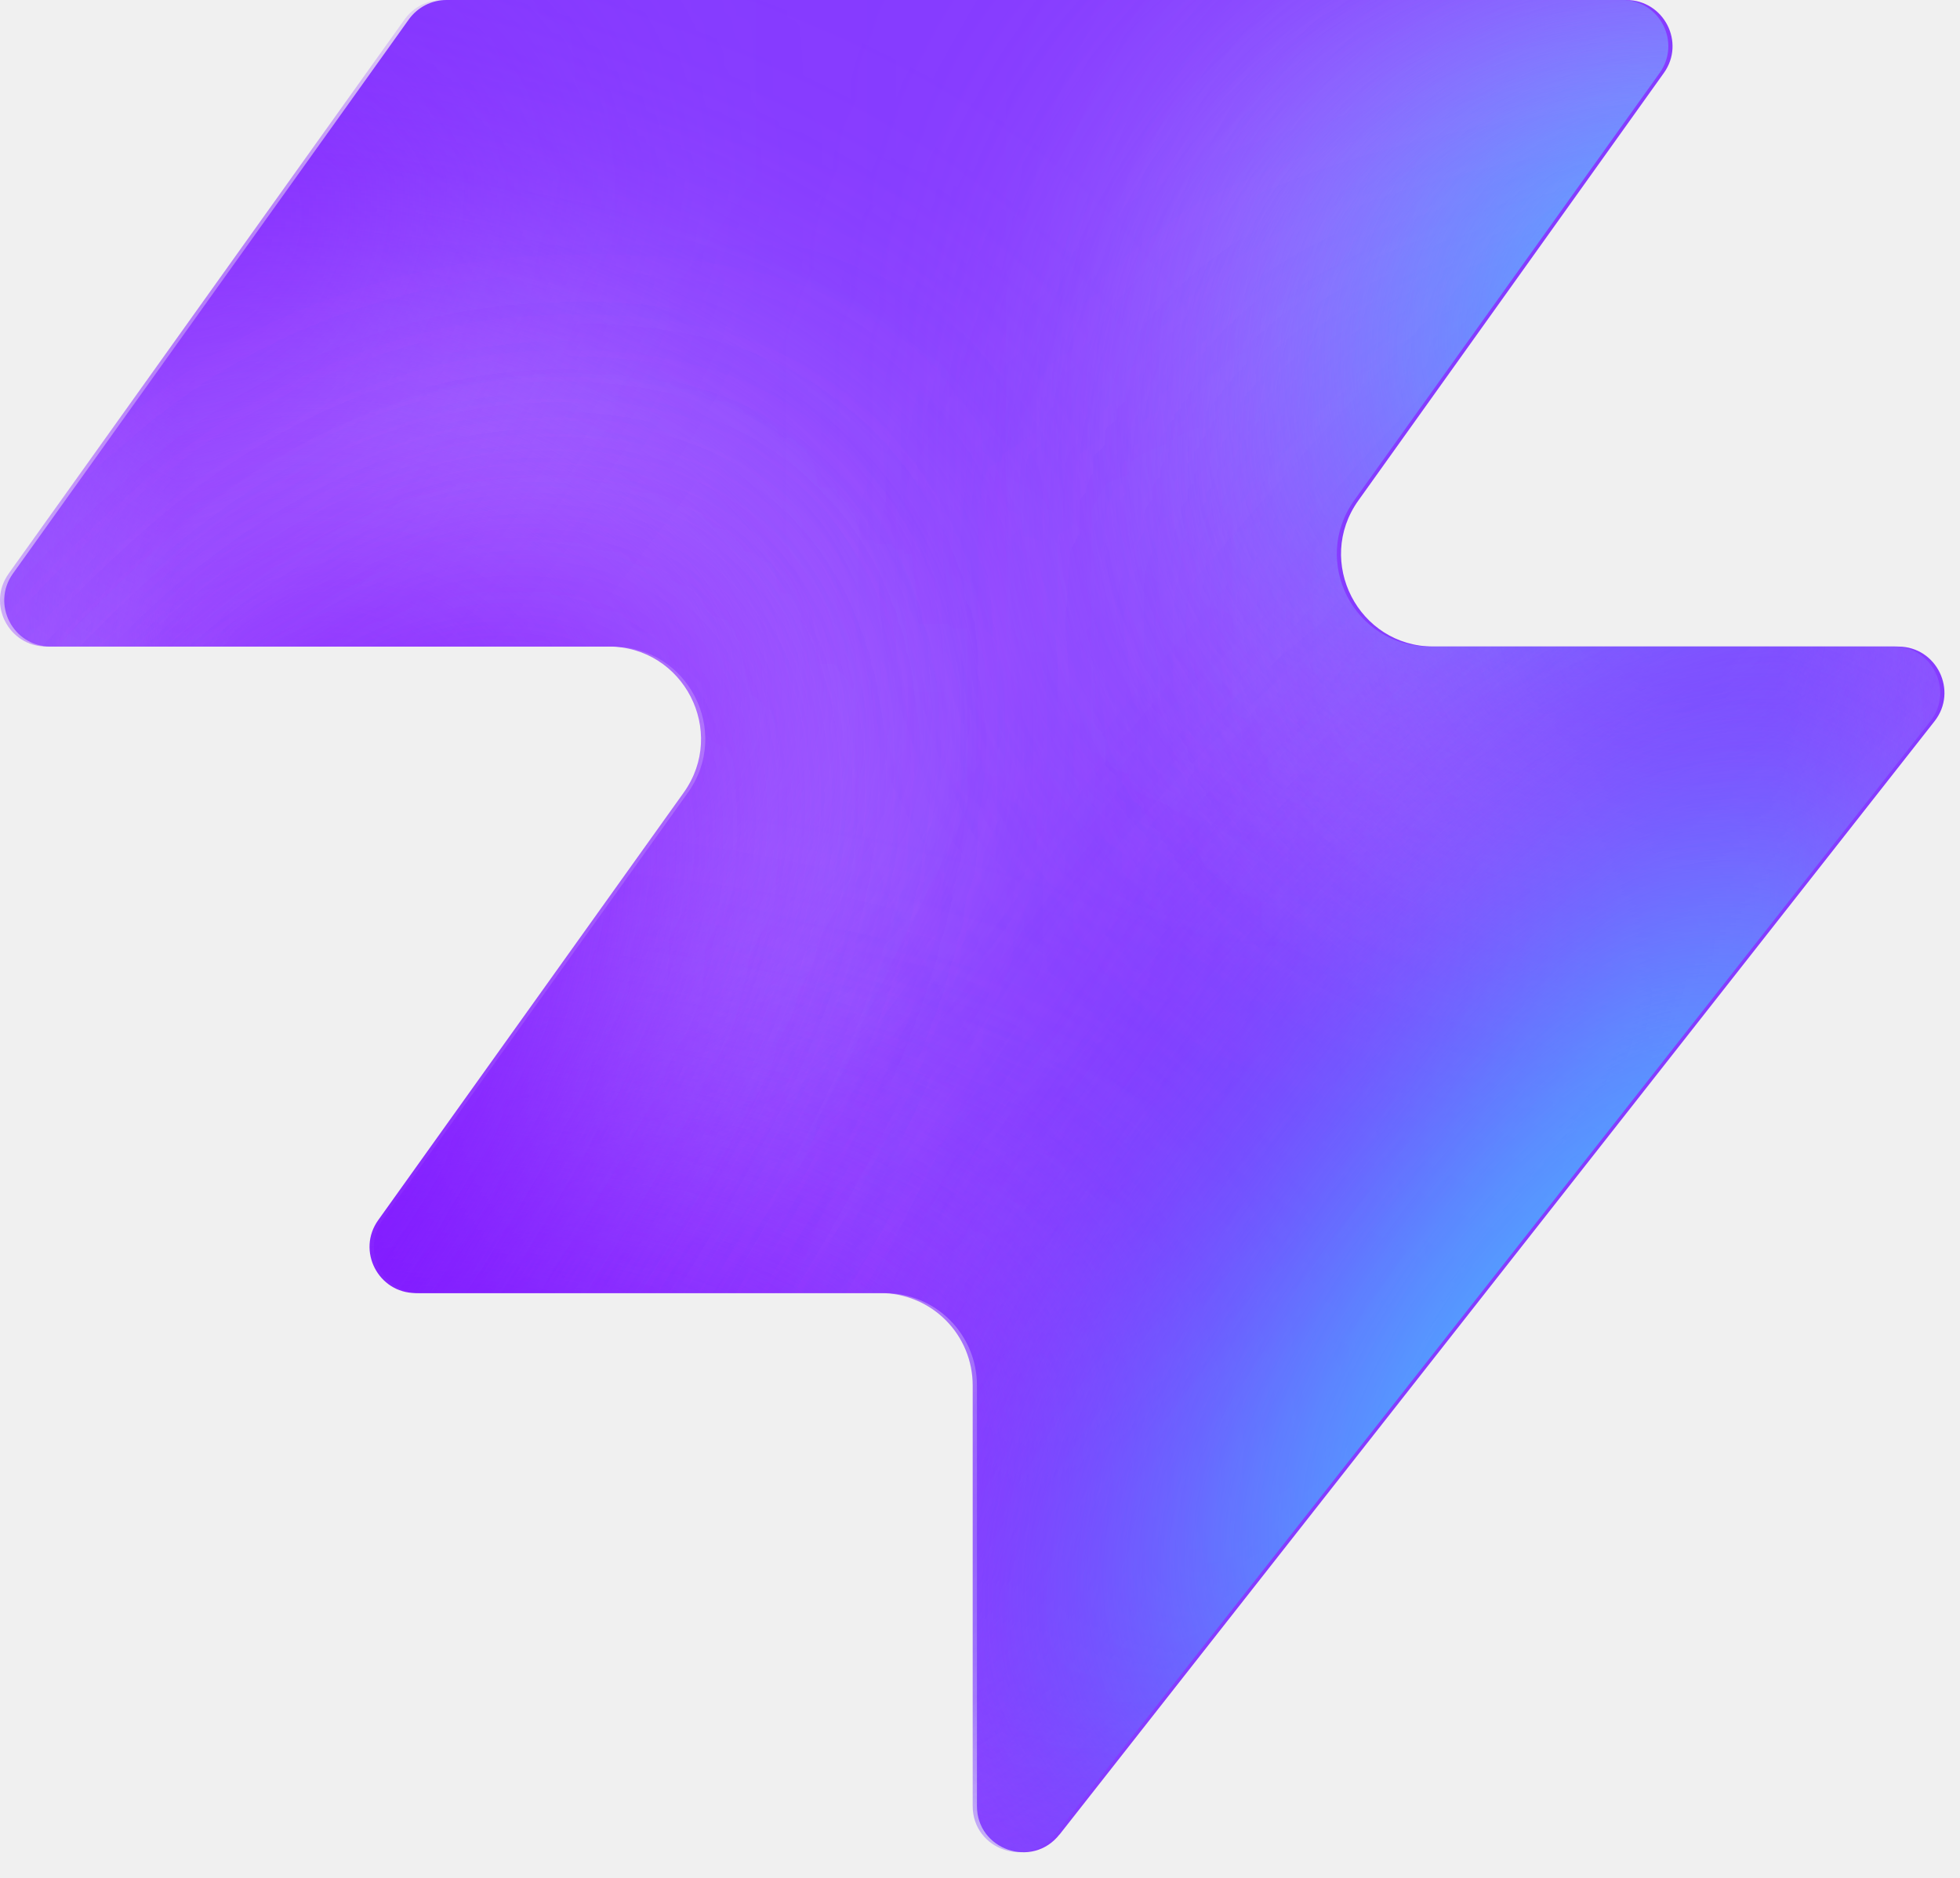
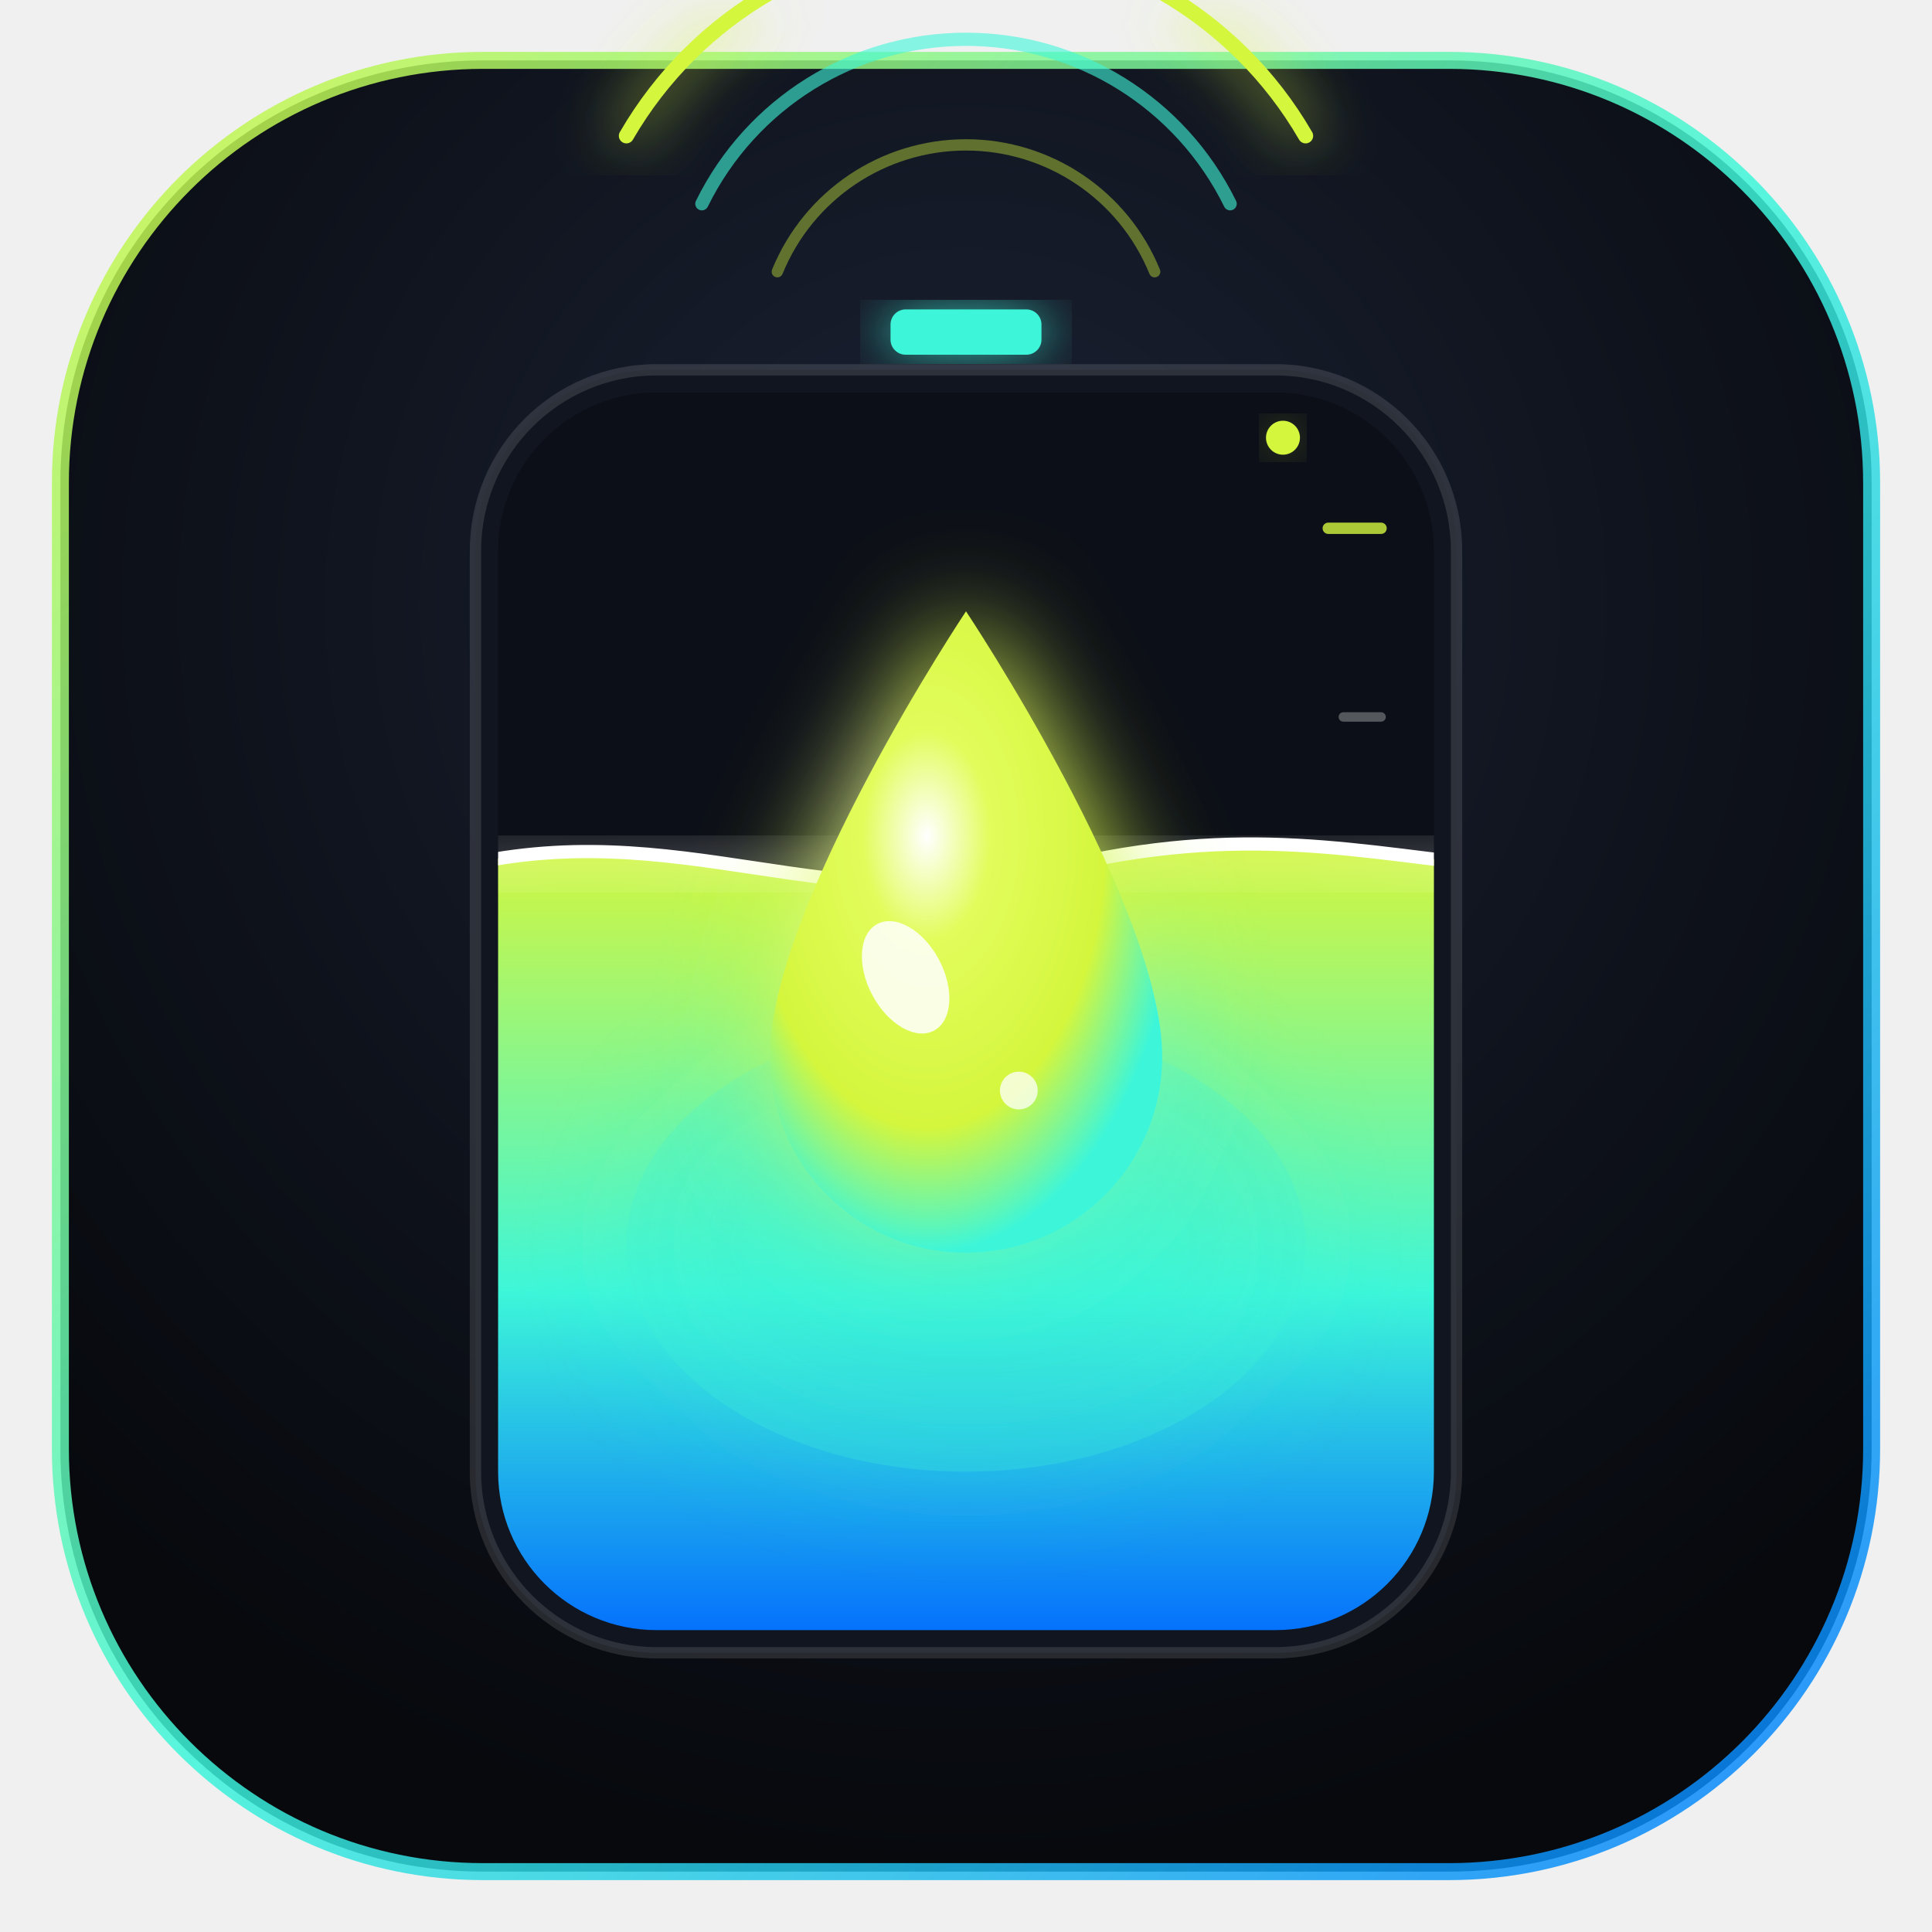
- <svg xmlns="http://www.w3.org/2000/svg" width="48" height="46" fill="none" viewBox="0 0 48 46">
-   <path fill="#863bff" d="M25.946 44.938c-.664.845-2.021.375-2.021-.698V33.937a2.26 2.26 0 0 0-2.262-2.262H10.287c-.92 0-1.456-1.04-.92-1.788l7.48-10.471c1.07-1.497 0-3.578-1.842-3.578H1.237c-.92 0-1.456-1.04-.92-1.788L10.013.474c.214-.297.556-.474.92-.474h28.894c.92 0 1.456 1.04.92 1.788l-7.48 10.471c-1.07 1.498 0 3.579 1.842 3.579h11.377c.943 0 1.473 1.088.89 1.83L25.947 44.94z" style="fill:#863bff;fill:color(display-p3 .525 .23 1);fill-opacity:1" />
-   <mask id="a" width="48" height="46" x="0" y="0" maskUnits="userSpaceOnUse" style="mask-type:alpha">
-     <path fill="#000" d="M25.842 44.938c-.664.844-2.021.375-2.021-.698V33.937a2.26 2.26 0 0 0-2.262-2.262H10.183c-.92 0-1.456-1.04-.92-1.788l7.48-10.471c1.07-1.498 0-3.579-1.842-3.579H1.133c-.92 0-1.456-1.04-.92-1.787L9.91.473c.214-.297.556-.474.92-.474h28.894c.92 0 1.456 1.04.92 1.788l-7.48 10.471c-1.07 1.498 0 3.578 1.842 3.578h11.377c.943 0 1.473 1.088.89 1.832L25.843 44.94z" style="fill:#000;fill-opacity:1" />
-   </mask>
-   <g mask="url(#a)">
-     <g filter="url(#b)">
-       <ellipse cx="5.508" cy="14.704" fill="#ede6ff" rx="5.508" ry="14.704" style="fill:#ede6ff;fill:color(display-p3 .927 .903 1);fill-opacity:1" transform="matrix(.00324 1 1 -.00324 -4.47 31.516)" />
-     </g>
-     <g filter="url(#c)">
-       <ellipse cx="10.399" cy="29.851" fill="#ede6ff" rx="10.399" ry="29.851" style="fill:#ede6ff;fill:color(display-p3 .927 .903 1);fill-opacity:1" transform="matrix(.00324 1 1 -.00324 -39.328 7.883)" />
-     </g>
-     <g filter="url(#d)">
-       <ellipse cx="5.508" cy="30.487" fill="#7e14ff" rx="5.508" ry="30.487" style="fill:#7e14ff;fill:color(display-p3 .492 .077 1);fill-opacity:1" transform="rotate(89.814 -25.913 -14.639)scale(1 -1)" />
-     </g>
-     <g filter="url(#e)">
-       <ellipse cx="5.508" cy="30.599" fill="#7e14ff" rx="5.508" ry="30.599" style="fill:#7e14ff;fill:color(display-p3 .492 .077 1);fill-opacity:1" transform="rotate(89.814 -32.644 -3.334)scale(1 -1)" />
-     </g>
-     <g filter="url(#f)">
-       <ellipse cx="5.508" cy="30.599" fill="#7e14ff" rx="5.508" ry="30.599" style="fill:#7e14ff;fill:color(display-p3 .492 .077 1);fill-opacity:1" transform="matrix(.00324 1 1 -.00324 -34.34 30.47)" />
-     </g>
-     <g filter="url(#g)">
-       <ellipse cx="14.072" cy="22.078" fill="#ede6ff" rx="14.072" ry="22.078" style="fill:#ede6ff;fill:color(display-p3 .927 .903 1);fill-opacity:1" transform="rotate(93.35 24.506 48.493)scale(-1 1)" />
-     </g>
-     <g filter="url(#h)">
-       <ellipse cx="3.47" cy="21.501" fill="#7e14ff" rx="3.47" ry="21.501" style="fill:#7e14ff;fill:color(display-p3 .492 .077 1);fill-opacity:1" transform="rotate(89.009 28.708 47.59)scale(-1 1)" />
-     </g>
-     <g filter="url(#i)">
-       <ellipse cx="3.47" cy="21.501" fill="#7e14ff" rx="3.47" ry="21.501" style="fill:#7e14ff;fill:color(display-p3 .492 .077 1);fill-opacity:1" transform="rotate(89.009 28.708 47.59)scale(-1 1)" />
-     </g>
-     <g filter="url(#j)">
-       <ellipse cx=".387" cy="8.972" fill="#7e14ff" rx="4.407" ry="29.108" style="fill:#7e14ff;fill:color(display-p3 .492 .077 1);fill-opacity:1" transform="rotate(39.51 .387 8.972)" />
-     </g>
-     <g filter="url(#k)">
-       <ellipse cx="47.523" cy="-6.092" fill="#7e14ff" rx="4.407" ry="29.108" style="fill:#7e14ff;fill:color(display-p3 .492 .077 1);fill-opacity:1" transform="rotate(37.892 47.523 -6.092)" />
-     </g>
-     <g filter="url(#l)">
-       <ellipse cx="41.412" cy="6.333" fill="#47bfff" rx="5.971" ry="9.665" style="fill:#47bfff;fill:color(display-p3 .28 .748 1);fill-opacity:1" transform="rotate(37.892 41.412 6.333)" />
-     </g>
-     <g filter="url(#m)">
-       <ellipse cx="-1.879" cy="38.332" fill="#7e14ff" rx="4.407" ry="29.108" style="fill:#7e14ff;fill:color(display-p3 .492 .077 1);fill-opacity:1" transform="rotate(37.892 -1.88 38.332)" />
-     </g>
-     <g filter="url(#n)">
-       <ellipse cx="-1.879" cy="38.332" fill="#7e14ff" rx="4.407" ry="29.108" style="fill:#7e14ff;fill:color(display-p3 .492 .077 1);fill-opacity:1" transform="rotate(37.892 -1.88 38.332)" />
-     </g>
-     <g filter="url(#o)">
-       <ellipse cx="35.651" cy="29.907" fill="#7e14ff" rx="4.407" ry="29.108" style="fill:#7e14ff;fill:color(display-p3 .492 .077 1);fill-opacity:1" transform="rotate(37.892 35.651 29.907)" />
-     </g>
-     <g filter="url(#p)">
-       <ellipse cx="38.418" cy="32.4" fill="#47bfff" rx="5.971" ry="15.297" style="fill:#47bfff;fill:color(display-p3 .28 .748 1);fill-opacity:1" transform="rotate(37.892 38.418 32.4)" />
-     </g>
-   </g>
+ <svg xmlns="http://www.w3.org/2000/svg" viewBox="0 0 512 512" width="512" height="512">
  <defs>
-     <filter id="b" width="60.045" height="41.654" x="-19.77" y="16.149" color-interpolation-filters="sRGB" filterUnits="userSpaceOnUse">
-       <feFlood flood-opacity="0" result="BackgroundImageFix" />
-       <feBlend in="SourceGraphic" in2="BackgroundImageFix" result="shape" />
-       <feGaussianBlur result="effect1_foregroundBlur_2002_17158" stdDeviation="7.659" />
+     <radialGradient id="bgGlow" cx="50%" cy="30%" r="70%">
+       <stop offset="0%" stop-color="#1B2234" />
+       <stop offset="60%" stop-color="#0E121B" />
+       <stop offset="100%" stop-color="#07090D" />
+     </radialGradient>
+     <linearGradient id="borderGrad" x1="0%" y1="0%" x2="100%" y2="100%">
+       <stop offset="0%" stop-color="#D4F63D" />
+       <stop offset="50%" stop-color="#3DF6D9" />
+       <stop offset="100%" stop-color="#007AFF" />
+     </linearGradient>
+     <linearGradient id="liquidGrad" x1="0%" y1="100%" x2="0%" y2="0%">
+       <stop offset="0%" stop-color="#0066FF" />
+       <stop offset="45%" stop-color="#3DF6D9" />
+       <stop offset="100%" stop-color="#D4F63D" />
+     </linearGradient>
+     <radialGradient id="dropGrad" cx="40%" cy="35%" r="65%">
+       <stop offset="0%" stop-color="#FFFFFF" />
+       <stop offset="25%" stop-color="#E2FC5B" />
+       <stop offset="70%" stop-color="#D4F63D" />
+       <stop offset="100%" stop-color="#3DF6D9" />
+     </radialGradient>
+     <filter id="neonGlow" x="-20%" y="-20%" width="140%" height="140%">
+       <feGaussianBlur stdDeviation="8" result="blur" />
+       <feComposite in="SourceGraphic" in2="blur" operator="over" />
    </filter>
-     <filter id="c" width="90.34" height="51.437" x="-54.613" y="-7.533" color-interpolation-filters="sRGB" filterUnits="userSpaceOnUse">
-       <feFlood flood-opacity="0" result="BackgroundImageFix" />
-       <feBlend in="SourceGraphic" in2="BackgroundImageFix" result="shape" />
-       <feGaussianBlur result="effect1_foregroundBlur_2002_17158" stdDeviation="7.659" />
-     </filter>
-     <filter id="d" width="79.355" height="29.4" x="-49.64" y="2.03" color-interpolation-filters="sRGB" filterUnits="userSpaceOnUse">
-       <feFlood flood-opacity="0" result="BackgroundImageFix" />
-       <feBlend in="SourceGraphic" in2="BackgroundImageFix" result="shape" />
-       <feGaussianBlur result="effect1_foregroundBlur_2002_17158" stdDeviation="4.596" />
-     </filter>
-     <filter id="e" width="79.579" height="29.4" x="-45.045" y="20.029" color-interpolation-filters="sRGB" filterUnits="userSpaceOnUse">
-       <feFlood flood-opacity="0" result="BackgroundImageFix" />
-       <feBlend in="SourceGraphic" in2="BackgroundImageFix" result="shape" />
-       <feGaussianBlur result="effect1_foregroundBlur_2002_17158" stdDeviation="4.596" />
-     </filter>
-     <filter id="f" width="79.579" height="29.4" x="-43.513" y="21.178" color-interpolation-filters="sRGB" filterUnits="userSpaceOnUse">
-       <feFlood flood-opacity="0" result="BackgroundImageFix" />
-       <feBlend in="SourceGraphic" in2="BackgroundImageFix" result="shape" />
-       <feGaussianBlur result="effect1_foregroundBlur_2002_17158" stdDeviation="4.596" />
-     </filter>
-     <filter id="g" width="74.749" height="58.852" x="15.756" y="-17.901" color-interpolation-filters="sRGB" filterUnits="userSpaceOnUse">
-       <feFlood flood-opacity="0" result="BackgroundImageFix" />
-       <feBlend in="SourceGraphic" in2="BackgroundImageFix" result="shape" />
-       <feGaussianBlur result="effect1_foregroundBlur_2002_17158" stdDeviation="7.659" />
-     </filter>
-     <filter id="h" width="61.377" height="25.362" x="23.548" y="2.284" color-interpolation-filters="sRGB" filterUnits="userSpaceOnUse">
-       <feFlood flood-opacity="0" result="BackgroundImageFix" />
-       <feBlend in="SourceGraphic" in2="BackgroundImageFix" result="shape" />
-       <feGaussianBlur result="effect1_foregroundBlur_2002_17158" stdDeviation="4.596" />
-     </filter>
-     <filter id="i" width="61.377" height="25.362" x="23.548" y="2.284" color-interpolation-filters="sRGB" filterUnits="userSpaceOnUse">
-       <feFlood flood-opacity="0" result="BackgroundImageFix" />
-       <feBlend in="SourceGraphic" in2="BackgroundImageFix" result="shape" />
-       <feGaussianBlur result="effect1_foregroundBlur_2002_17158" stdDeviation="4.596" />
-     </filter>
-     <filter id="j" width="56.045" height="63.649" x="-27.636" y="-22.853" color-interpolation-filters="sRGB" filterUnits="userSpaceOnUse">
-       <feFlood flood-opacity="0" result="BackgroundImageFix" />
-       <feBlend in="SourceGraphic" in2="BackgroundImageFix" result="shape" />
-       <feGaussianBlur result="effect1_foregroundBlur_2002_17158" stdDeviation="4.596" />
-     </filter>
-     <filter id="k" width="54.814" height="64.646" x="20.116" y="-38.415" color-interpolation-filters="sRGB" filterUnits="userSpaceOnUse">
-       <feFlood flood-opacity="0" result="BackgroundImageFix" />
-       <feBlend in="SourceGraphic" in2="BackgroundImageFix" result="shape" />
-       <feGaussianBlur result="effect1_foregroundBlur_2002_17158" stdDeviation="4.596" />
-     </filter>
-     <filter id="l" width="33.541" height="35.313" x="24.641" y="-11.323" color-interpolation-filters="sRGB" filterUnits="userSpaceOnUse">
-       <feFlood flood-opacity="0" result="BackgroundImageFix" />
-       <feBlend in="SourceGraphic" in2="BackgroundImageFix" result="shape" />
-       <feGaussianBlur result="effect1_foregroundBlur_2002_17158" stdDeviation="4.596" />
-     </filter>
-     <filter id="m" width="54.814" height="64.646" x="-29.286" y="6.009" color-interpolation-filters="sRGB" filterUnits="userSpaceOnUse">
-       <feFlood flood-opacity="0" result="BackgroundImageFix" />
-       <feBlend in="SourceGraphic" in2="BackgroundImageFix" result="shape" />
-       <feGaussianBlur result="effect1_foregroundBlur_2002_17158" stdDeviation="4.596" />
-     </filter>
-     <filter id="n" width="54.814" height="64.646" x="-29.286" y="6.009" color-interpolation-filters="sRGB" filterUnits="userSpaceOnUse">
-       <feFlood flood-opacity="0" result="BackgroundImageFix" />
-       <feBlend in="SourceGraphic" in2="BackgroundImageFix" result="shape" />
-       <feGaussianBlur result="effect1_foregroundBlur_2002_17158" stdDeviation="4.596" />
-     </filter>
-     <filter id="o" width="54.814" height="64.646" x="8.244" y="-2.416" color-interpolation-filters="sRGB" filterUnits="userSpaceOnUse">
-       <feFlood flood-opacity="0" result="BackgroundImageFix" />
-       <feBlend in="SourceGraphic" in2="BackgroundImageFix" result="shape" />
-       <feGaussianBlur result="effect1_foregroundBlur_2002_17158" stdDeviation="4.596" />
-     </filter>
-     <filter id="p" width="39.409" height="43.623" x="18.713" y="10.588" color-interpolation-filters="sRGB" filterUnits="userSpaceOnUse">
-       <feFlood flood-opacity="0" result="BackgroundImageFix" />
-       <feBlend in="SourceGraphic" in2="BackgroundImageFix" result="shape" />
-       <feGaussianBlur result="effect1_foregroundBlur_2002_17158" stdDeviation="4.596" />
+     <filter id="dropGlow" x="-30%" y="-30%" width="160%" height="160%">
+       <feGaussianBlur stdDeviation="14" result="glow" />
+       <feComposite in="SourceGraphic" in2="glow" operator="over" />
    </filter>
  </defs>
+   <rect x="16" y="16" width="480" height="480" rx="112" fill="url(#bgGlow)" />
+   <rect x="16" y="16" width="480" height="480" rx="112" fill="none" stroke="url(#borderGrad)" stroke-width="4.5" opacity="0.85" />
+   <path d="M 206 72 A 54 54 0 0 1 306 72" fill="none" stroke="#D4F63D" stroke-width="3" stroke-linecap="round" opacity="0.4" />
+   <path d="M 186 54 A 78 78 0 0 1 326 54" fill="none" stroke="#3DF6D9" stroke-width="3.5" stroke-linecap="round" opacity="0.6" />
+   <path d="M 166 36 A 104 104 0 0 1 346 36" fill="none" stroke="#D4F63D" stroke-width="4" stroke-linecap="round" filter="url(#neonGlow)" />
+   <rect x="236" y="82" width="40" height="12" rx="4" fill="#3DF6D9" filter="url(#neonGlow)" />
+   <rect x="126" y="98" width="260" height="340" rx="48" fill="#111520" stroke="rgba(255, 255, 255, 0.12)" stroke-width="3" />
+   <rect x="132" y="104" width="248" height="328" rx="42" fill="#0C0F17" />
+   <line x1="352" y1="140" x2="366" y2="140" stroke="#D4F63D" stroke-width="3" stroke-linecap="round" opacity="0.8" />
+   <line x1="356" y1="190" x2="366" y2="190" stroke="rgba(255,255,255,0.3)" stroke-width="2.5" stroke-linecap="round" />
+   <line x1="352" y1="240" x2="366" y2="240" stroke="#3DF6D9" stroke-width="3" stroke-linecap="round" opacity="0.8" />
+   <line x1="356" y1="290" x2="366" y2="290" stroke="rgba(255,255,255,0.3)" stroke-width="2.5" stroke-linecap="round" />
+   <line x1="352" y1="340" x2="366" y2="340" stroke="#007AFF" stroke-width="3" stroke-linecap="round" opacity="0.8" />
+   <line x1="352" y1="390" x2="366" y2="390" stroke="rgba(255,255,255,0.4)" stroke-width="2.5" stroke-linecap="round" />
+   <g clip-path="url(#tankClip)">
+     <clipPath id="tankClip">
+       <rect x="132" y="104" width="248" height="328" rx="42" />
+     </clipPath>
+     <path d="M 120 440 L 120 230 C 180 215, 220 245, 280 230 C 330 218, 360 226, 400 230 L 400 440 Z" fill="url(#liquidGrad)" />
+     <path d="M 120 230 C 180 215, 220 245, 280 230 C 330 218, 360 226, 400 230" fill="none" stroke="#FFFFFF" stroke-width="3.5" filter="url(#neonGlow)" />
+     <ellipse cx="256" cy="330" rx="90" ry="60" fill="rgba(61, 246, 217, 0.25)" filter="url(#dropGlow)" />
+   </g>
+   <g filter="url(#dropGlow)" transform="translate(0, -6)">
+     <path d="M 256 168 C 256 168, 204 246, 204 286 A 52 52 0 0 0 308 286 C 308 246, 256 168, 256 168 Z" fill="url(#dropGrad)" />
+     <ellipse cx="240" cy="265" rx="10" ry="16" transform="rotate(-28 240 265)" fill="#FFFFFF" opacity="0.85" />
+     <circle cx="270" cy="295" r="5" fill="#FFFFFF" opacity="0.75" />
+   </g>
+   <circle cx="340" cy="116" r="4.5" fill="#D4F63D" filter="url(#neonGlow)" />
</svg>
